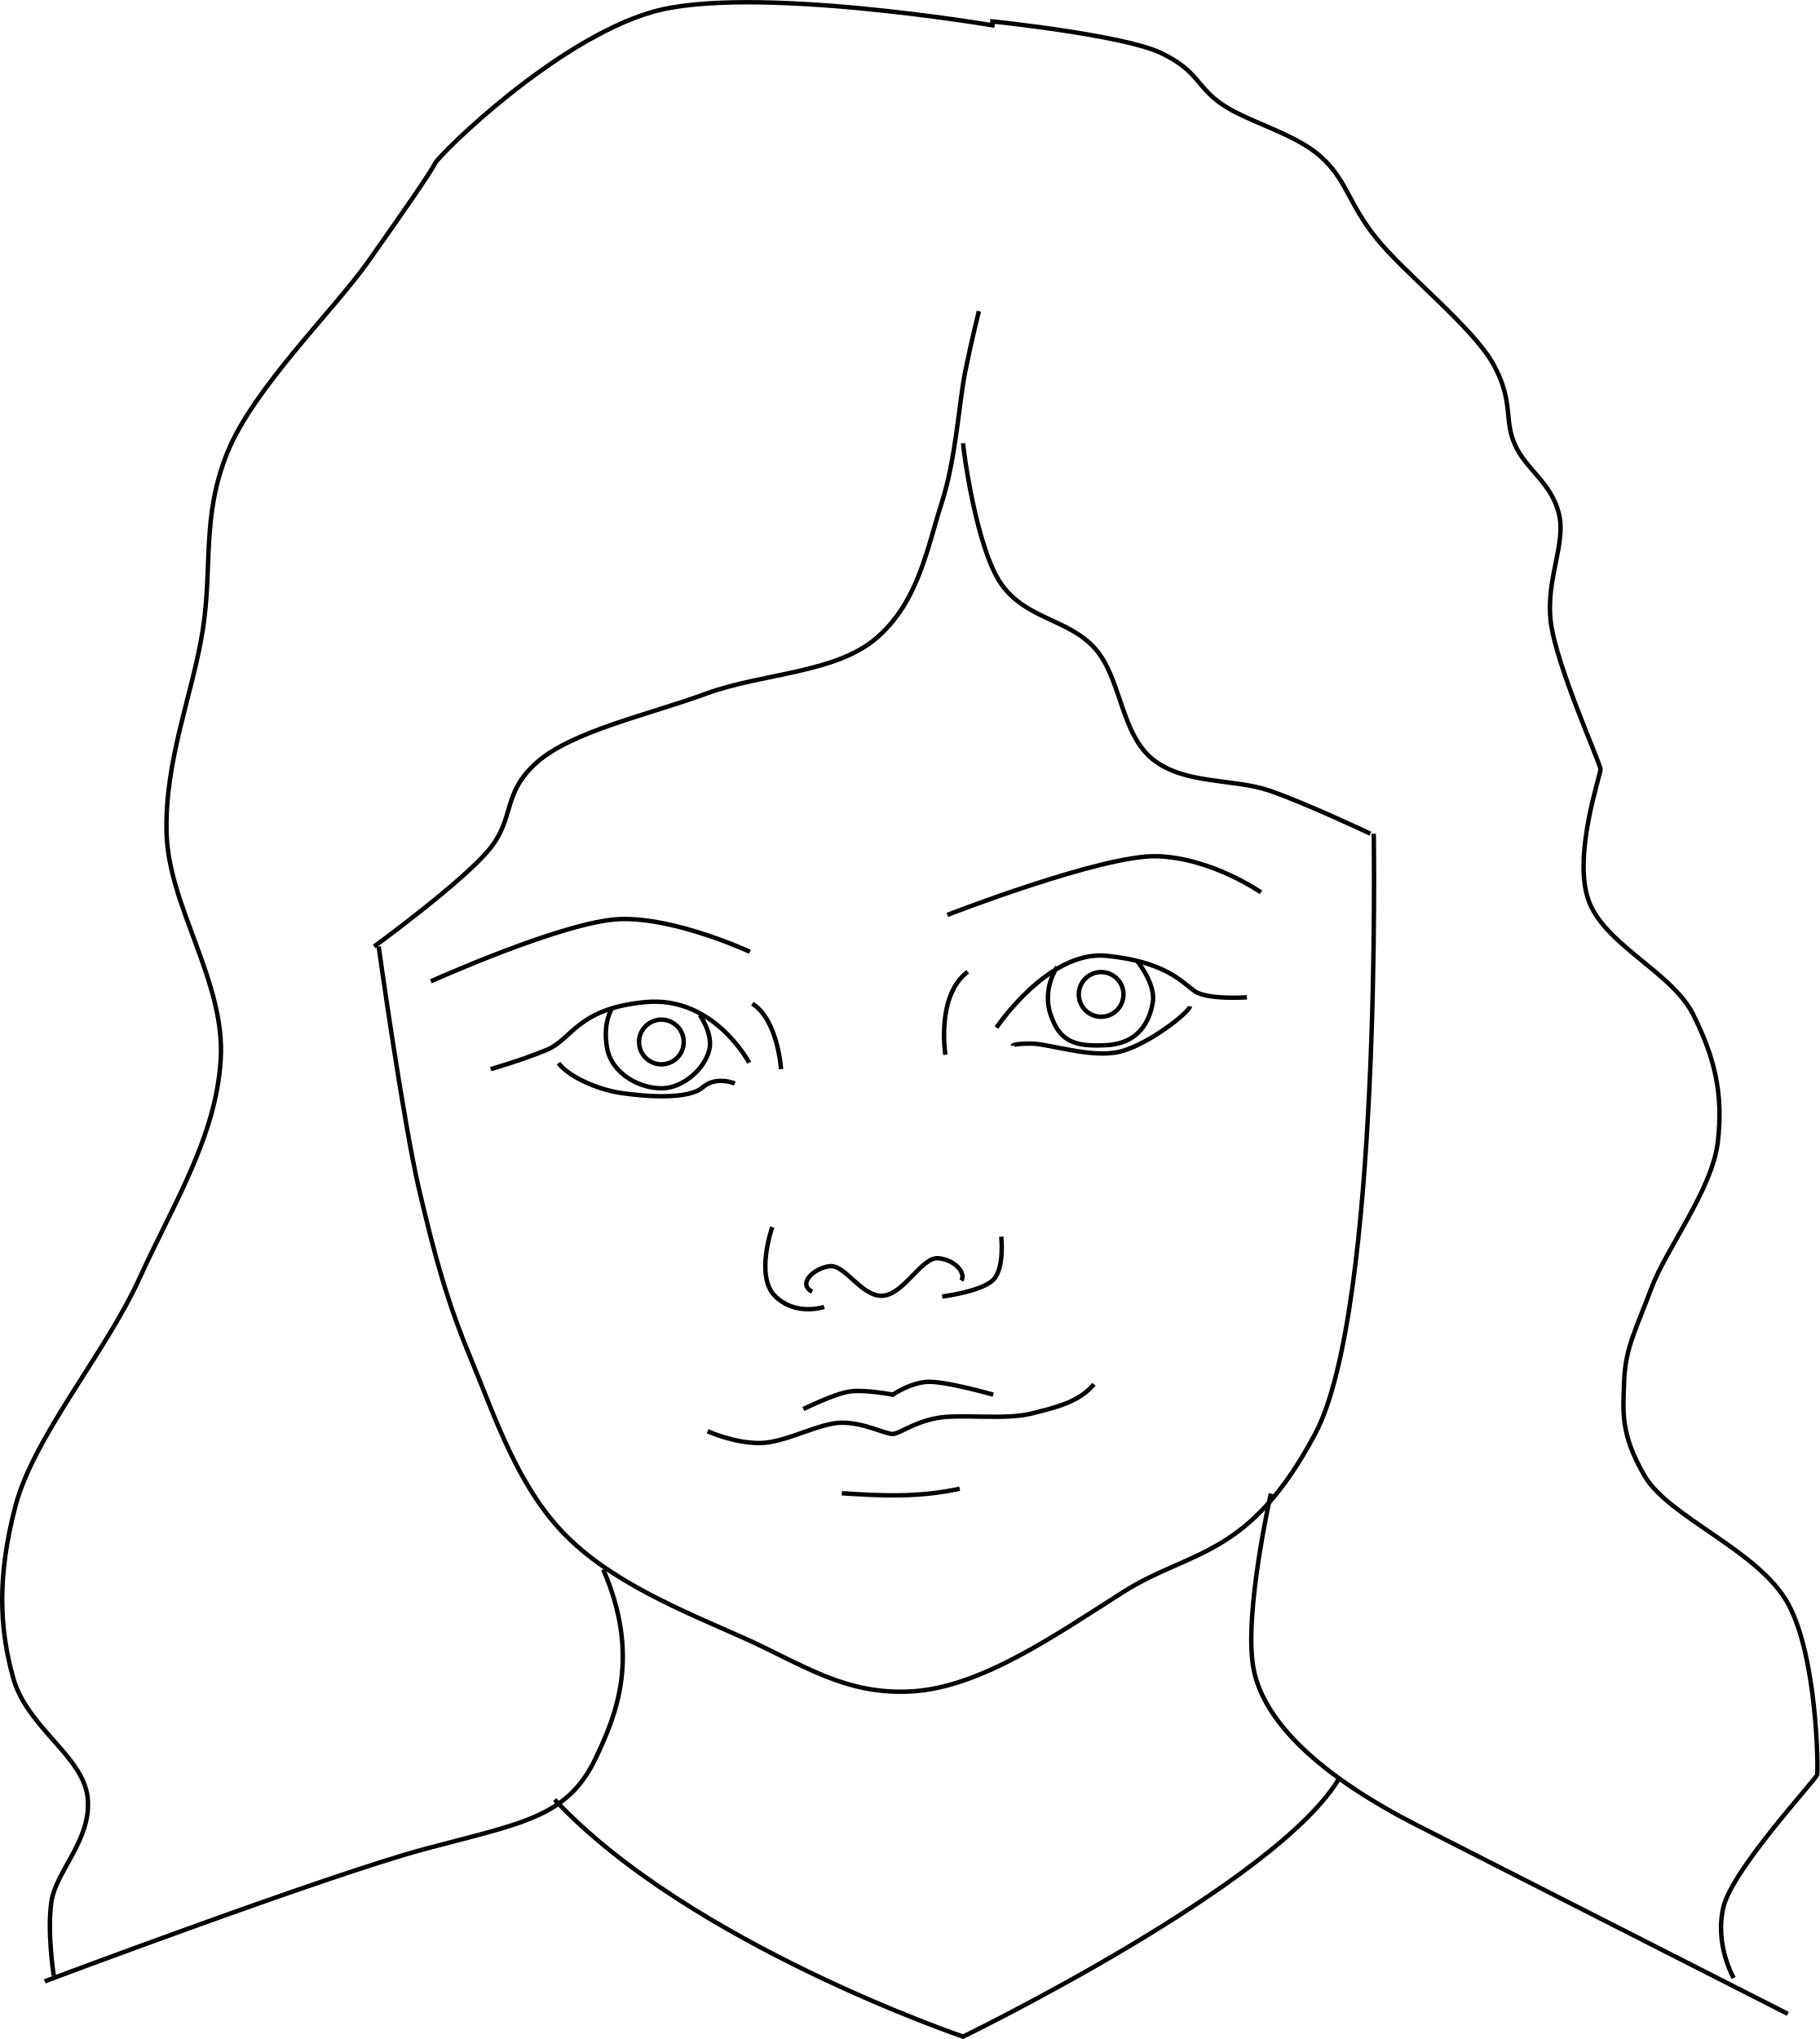
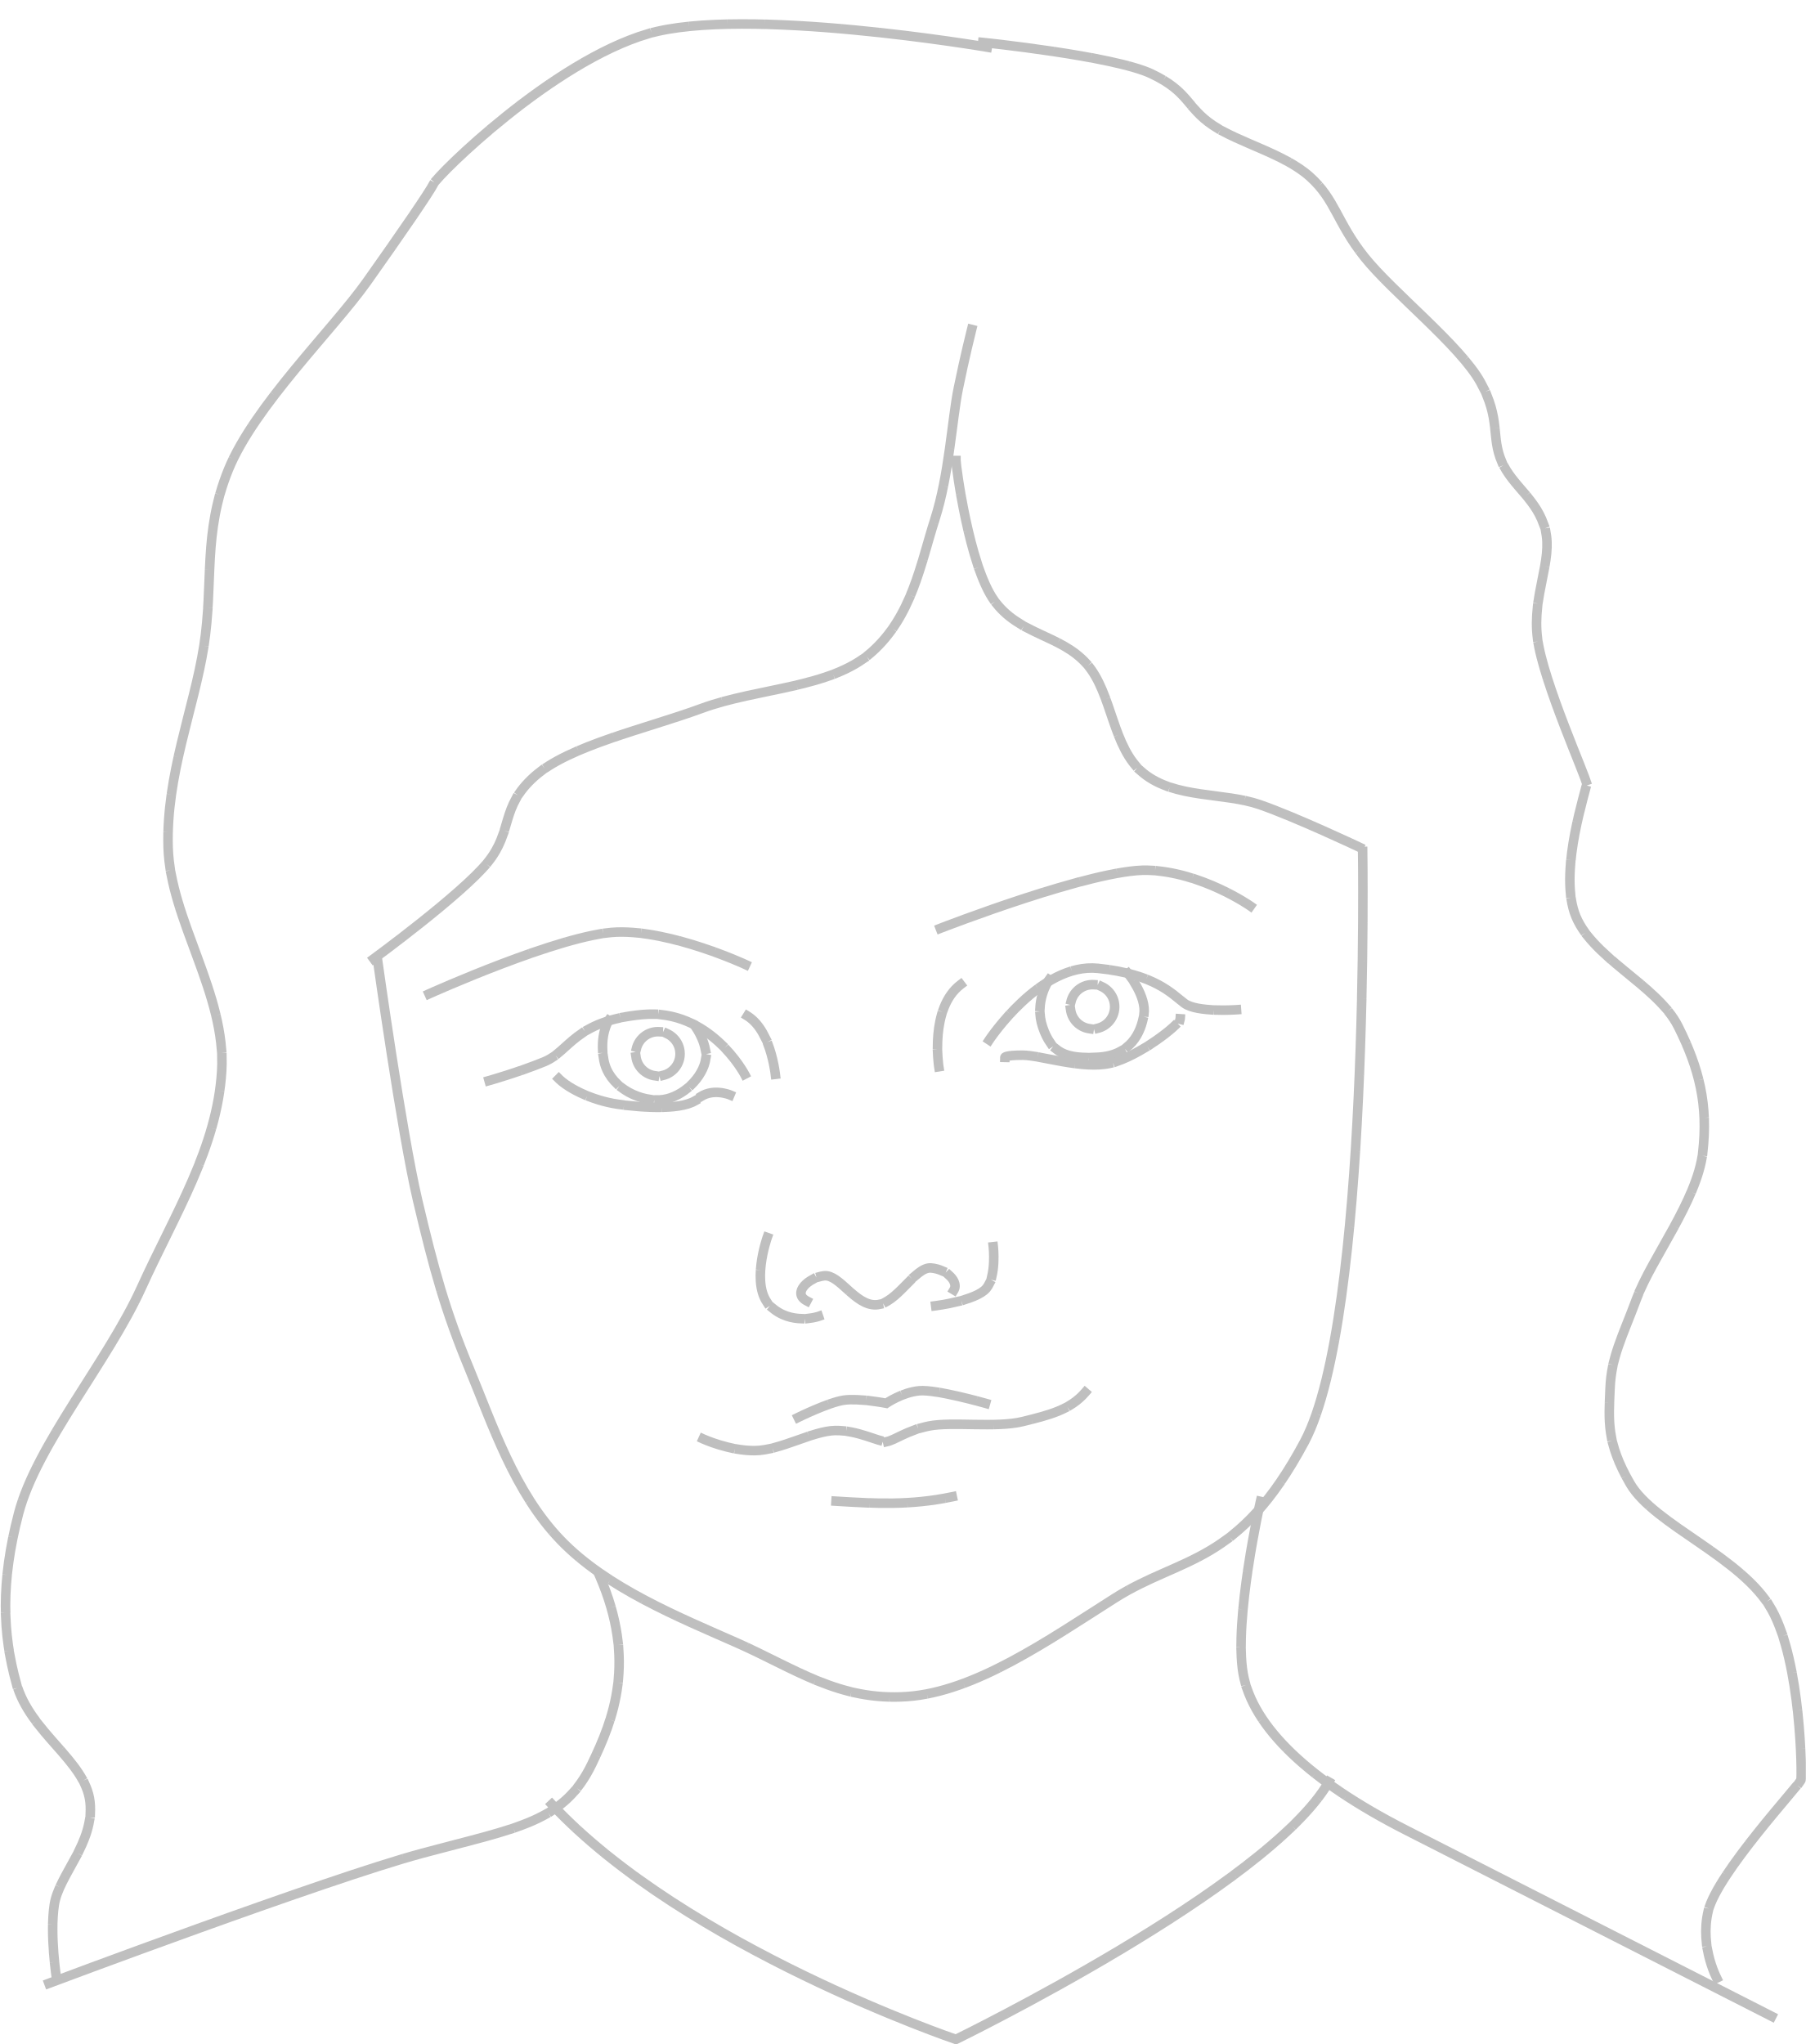
- <svg xmlns="http://www.w3.org/2000/svg" width="150.14mm" height="168.202mm" viewBox="0 0 150.14 168.202" version="1.1" id="svg1" xml:space="preserve">
-   <defs id="defs1" />
-   <g id="layer1" transform="translate(-34.2906,-15.94066)">
-     <g id="g25" style="stroke:#000000">
-       <path style="fill:none;stroke:#000000;stroke-width:0.365;stroke-dasharray:none" d="m 65.535,94.021 c 0,0 2.014,14.431 3.351,20.107 1.337,5.676 2.311,9.215 4.282,13.963 1.971,4.748 3.789,10.342 7.633,14.336 3.845,3.994 9.853,6.416 14.708,8.564 4.856,2.149 8.497,4.853 14.15,4.468 5.652,-0.385 11.734,-4.651 17.315,-8.192 5.581,-3.541 10.318,-2.698 15.825,-13.033 5.508,-10.334 4.841,-49.524 4.841,-49.524" id="path1" />
-       <path style="fill:none;stroke:#000000;stroke-width:0.365;stroke-dasharray:none" d="m 92.676,134.006 c 0,0 2.186,0.999 4.323,0.974 2.137,-0.025 4.821,-1.647 6.702,-1.676 1.882,-0.029 3.558,0.931 4.282,0.931 0.724,-0.132 1.643,-0.919 3.537,-1.303 1.894,-0.385 5.622,0.168 7.82,-0.372 2.197,-0.54 3.962,-0.972 5.213,-2.42" id="path2" />
-       <path style="fill:none;stroke:#000000;stroke-width:0.365;stroke-dasharray:none" d="m 98.013,117.168 c 0,0 -1.456,4.081 0.263,5.727 1.719,1.645 4.015,0.856 4.015,0.856" id="path3" />
-       <path style="fill:none;stroke:#000000;stroke-width:0.365;stroke-dasharray:none" d="m 116.904,117.957 c 0,0 0.279,2.467 -0.592,3.489 -0.871,1.021 -4.279,1.448 -4.279,1.448" id="path4" />
-       <path style="fill:none;stroke:#000000;stroke-width:0.365;stroke-dasharray:none" d="m 101.304,122.499 c -1.251,-0.658 0.153,-1.96 1.448,-2.106 1.296,-0.147 2.591,2.506 4.344,2.436 1.754,-0.07 3.246,-3.214 4.608,-3.094 1.362,0.121 2.304,1.185 1.909,1.843" id="path5" />
-       <path style="fill:none;stroke:#000000;stroke-width:0.365;stroke-dasharray:none" d="m 103.749,139.123 c 3.243,0.202 6.193,0.379 9.728,-0.372" id="path6" />
-       <path style="fill:none;stroke:#000000;stroke-width:0.365;stroke-dasharray:none" d="m 96.104,103.608 c 0,0 -2.895,-5.537 -8.557,-5.003 -5.662,0.534 -6.014,3.065 -8.162,3.949 -2.148,0.884 -4.608,1.58 -4.608,1.58" id="path7" />
-       <path style="fill:none;stroke:#000000;stroke-width:0.365;stroke-dasharray:none" d="m 116.509,100.711 c 0,0 4.28,-6.408 9.084,-5.924 4.804,0.484 6.196,2.13 7.241,2.896 1.044,0.766 4.344,0.527 4.344,0.527" id="path8" />
-       <path style="fill:none;stroke:#000000;stroke-width:0.365;stroke-dasharray:none" d="m 84.782,99.132 c 0,0 -0.79,1.185 -0.395,3.291 0.395,2.106 2.721,3.358 4.608,3.291 1.651,-0.059 3.419,-1.556 3.818,-3.16 0.332,-1.337 -0.79,-2.896 -0.79,-2.896" id="path9" />
-       <path style="fill:none;stroke:#000000;stroke-width:0.365;stroke-dasharray:none" d="m 121.512,95.709 c 0,0 -1.266,1.792 -0.527,3.949 0.74,2.157 1.904,2.652 4.608,2.501 2.704,-0.15 3.576,-2.026 3.818,-3.555 0.242,-1.528 -1.316,-3.423 -1.316,-3.423" id="path10" />
-       <circle style="fill:none;stroke:#000000;stroke-width:0.365;stroke-dasharray:none" id="path11" cx="88.863" cy="101.896" r="1.843" />
-       <circle style="fill:none;stroke:#000000;stroke-width:0.365;stroke-dasharray:none" id="path11-6" cx="125.147" cy="97.971" r="1.843" />
-       <path style="fill:none;stroke:#000000;stroke-width:0.365;stroke-dasharray:none" d="m 94.919,105.319 c 0,0 -1.547,-0.658 -2.666,0.329 -1.119,0.987 -4.499,0.78 -6.681,0.461 -2.182,-0.319 -4.443,-1.448 -5.2,-2.468" id="path12" />
-       <path style="fill:none;stroke:#000000;stroke-width:0.365;stroke-dasharray:none" d="m 117.852,102.213 c 0,0 0.004,-0.187 1.489,-0.186 1.486,10e-4 5.017,1.24 7.354,0.668 2.337,-0.572 5.739,-3.246 5.772,-3.74" id="path13" />
-       <path style="fill:none;stroke:#000000;stroke-width:0.365;stroke-dasharray:none" d="m 96.17,94.458 c 0,0 -6.151,-2.863 -10.729,-2.699 -4.578,0.164 -15.6,5.134 -15.6,5.134" id="path14" />
-       <path style="fill:none;stroke:#000000;stroke-width:0.365;stroke-dasharray:none" d="m 112.453,91.414 c 0,0 12.809,-4.981 17.315,-4.841 4.506,0.14 8.564,2.979 8.564,2.979" id="path15" />
-       <path style="fill:none;stroke:#000000;stroke-width:0.365;stroke-dasharray:none" d="m 84.06,145.406 c 3.072,7.075 1.146,11.902 -0.652,15.639 -2.348,4.881 -6.177,5.303 -14.15,7.447 -7.973,2.144 -31.278,10.892 -31.278,10.892" id="path16" />
-       <path style="fill:none;stroke:#000000;stroke-width:0.365;stroke-dasharray:none" d="m 139.153,139.153 c 0,0 -2.238,9.874 -1.448,14.35 0.79,4.476 5.561,8.961 13.56,13.033 7.999,4.072 30.543,15.535 30.543,15.535" id="path17" />
-       <path style="fill:none;stroke:#000000;stroke-width:0.365;stroke-dasharray:none" d="m 65.163,94.021 c 0,0 7.325,-5.348 9.495,-8.006 2.17,-2.657 1.021,-4.588 3.91,-7.168 2.889,-2.58 9.275,-3.956 13.963,-5.678 4.689,-1.722 10.747,-1.664 14.15,-4.654 3.403,-2.99 4.111,-7.374 5.306,-11.078 1.195,-3.703 1.421,-8.258 1.955,-10.892 0.534,-2.634 1.117,-4.934 1.117,-4.934" id="path18" />
-       <path style="fill:none;stroke:#000000;stroke-width:0.365;stroke-dasharray:none" d="m 113.756,52.503 c 0,0.465 1.097,8.723 3.165,11.636 2.068,2.913 5.555,2.853 7.726,5.306 2.171,2.453 2.109,7.002 4.748,9.123 2.639,2.121 6.683,1.569 9.681,2.607 2.998,1.038 8.285,3.537 8.285,3.537" id="path19" />
-       <path style="fill:none;stroke:#000000;stroke-width:0.365;stroke-dasharray:none" d="m 116.362,18.059 c 0,0 -20.283,-3.465 -28.299,-1.117 -8.016,2.348 -17.501,11.729 -17.873,12.474 -0.372,0.745 -2.754,4.202 -5.585,8.192 -2.831,3.99 -9.386,10.347 -11.543,15.639 -2.157,5.292 -1.217,9.462 -2.048,14.708 -0.831,5.246 -3.158,10.731 -2.979,16.756 0.18,6.025 4.852,12.228 4.468,18.618 -0.383,6.39 -3.895,11.889 -6.702,18.059 -2.808,6.17 -8.74,13.07 -10.24,18.804 -1.5,5.734 -1.34,10.012 -0.186,14.15 1.154,4.138 5.762,6.44 6.144,9.868 0.382,3.427 -2.594,6.058 -2.979,8.564 -0.385,2.506 0.186,6.144 0.186,6.144" id="path20" />
-       <path style="fill:none;stroke:#000000;stroke-width:0.365;stroke-dasharray:none" d="m 115.99,17.687 c 0,0 10.894,1.118 14.057,2.607 3.162,1.489 2.929,2.811 5.12,4.282 2.191,1.472 5.954,2.363 8.099,4.282 2.145,1.919 2.241,3.792 4.561,6.702 2.32,2.911 7.983,7.353 9.681,10.426 1.699,3.073 0.856,4.538 1.769,6.609 0.913,2.071 2.983,3.127 3.631,5.678 0.647,2.551 -1.113,5.421 -0.652,9.03 0.461,3.609 4.096,11.636 4.096,12.102 0,0.465 -2.269,6.974 -1.024,10.705 1.245,3.732 6.893,5.986 8.657,9.495 1.764,3.509 2.515,6.545 2.048,10.519 -0.467,3.974 -4.26,8.798 -5.492,12.102 -1.232,3.303 -2.129,4.884 -2.234,7.54 -0.105,2.657 -0.326,4.466 1.676,7.913 2.002,3.446 9.382,6.121 11.822,10.519 2.44,4.398 2.513,13.777 2.42,14.15 -0.093,0.372 -6.97,7.769 -7.726,10.892 -0.756,3.123 0.838,5.865 0.838,5.865" id="path21" />
-       <path style="fill:none;stroke:#000000;stroke-width:0.365;stroke-dasharray:none" d="m 96.367,98.737 c 2.106,1.316 2.37,5.398 2.37,5.398" id="path22" />
-       <path style="fill:none;stroke:#000000;stroke-width:0.365;stroke-dasharray:none" d="m 114.14,96.104 c -2.633,1.975 -1.843,6.846 -1.843,6.846" id="path23" />
-       <path style="fill:none;stroke:#000000;stroke-width:0.365;stroke-dasharray:none" d="m 80.057,164.397 c 11.171,11.915 33.699,19.549 33.699,19.549 0,0 26.065,-12.66 31.092,-21.411" id="path24" />
-       <path style="fill:none;stroke:#000000;stroke-width:0.365;stroke-dasharray:none" d="m 100.58,132.176 c 0,0 2.556,-1.265 3.818,-1.448 1.261,-0.183 3.555,0.263 3.555,0.263 0,0 1.339,-0.928 2.765,-1.053 1.426,-0.126 5.529,1.053 5.529,1.053" id="path25" />
-     </g>
+ <svg xmlns="http://www.w3.org/2000/svg" width="1957" height="2215" xml:space="preserve" overflow="hidden">
+   <g transform="translate(-1222 -121)">
+     <path d="M1630.99 1160.12C1630.99 1160.12 1657.18 1347.88 1674.57 1421.73 1691.95 1495.59 1704.62 1541.63 1730.25 1603.42 1755.88 1665.2 1779.52 1737.99 1829.51 1789.94 1879.51 1841.91 1957.63 1873.42 2020.77 1901.38 2083.91 1929.33 2131.26 1964.52 2204.77 1959.51 2278.27 1954.5 2357.35 1899 2429.93 1852.93 2502.49 1806.85 2564.08 1817.82 2635.71 1683.36 2707.32 1548.89 2698.66 1038.99 2698.66 1038.99" stroke="#BFBFBF" stroke-width="10.312" stroke-linecap="square" stroke-miterlimit="8" stroke-dasharray="30.938 10.312" fill="none" fill-rule="evenodd" />
+     <path d="M1983.99 1680.31C1983.99 1680.31 2012.38 1693.31 2040.14 1692.99 2067.9 1692.68 2102.75 1671.57 2127.18 1671.19 2151.62 1670.81 2173.39 1683.31 2182.79 1683.31 2192.19 1681.59 2204.13 1671.34 2228.74 1666.33 2253.34 1661.34 2301.75 1668.52 2330.29 1661.49 2358.82 1654.46 2381.75 1648.84 2397.99 1629.99" stroke="#BFBFBF" stroke-width="10.312" stroke-linecap="square" stroke-miterlimit="8" stroke-dasharray="30.938 10.312" fill="none" fill-rule="evenodd" />
+     <path d="M2053.46 1461.99C2053.46 1461.99 2034.56 1515.03 2056.87 1536.41 2079.18 1557.8 2108.99 1547.53 2108.99 1547.53" stroke="#BFBFBF" stroke-width="10.312" stroke-linecap="square" stroke-miterlimit="8" stroke-dasharray="30.938 10.312" fill="none" fill-rule="evenodd" />
+     <path d="M2298.44 1471.99C2298.44 1471.99 2302.02 1503.99 2290.85 1517.22 2279.67 1530.47 2235.99 1535.99 2235.99 1535.99" stroke="#BFBFBF" stroke-width="10.312" stroke-linecap="square" stroke-miterlimit="8" stroke-dasharray="30.938 10.312" fill="none" fill-rule="evenodd" />
+     <path d="M2096.3 1530.73C2080.09 1522.23 2098.27 1505.43 2115.07 1503.53 2131.86 1501.64 2148.64 1535.89 2171.36 1534.98 2194.09 1534.07 2213.42 1493.48 2231.07 1495.04 2248.72 1496.59 2260.93 1510.34 2255.81 1518.84" stroke="#BFBFBF" stroke-width="10.312" stroke-linecap="square" stroke-miterlimit="8" stroke-dasharray="30.938 10.312" fill="none" fill-rule="evenodd" />
+     <path d="M2127.99 1747.76C2169.98 1750.33 2208.19 1752.6 2253.99 1742.99" stroke="#BFBFBF" stroke-width="10.312" stroke-linecap="square" stroke-miterlimit="8" stroke-dasharray="30.938 10.312" fill="none" fill-rule="evenodd" />
+     <path d="M2028.99 1285.19C2028.99 1285.19 1991.39 1213.55 1917.85 1220.46 1844.3 1227.38 1839.73 1260.12 1811.83 1271.57 1783.93 1283 1751.99 1291.99 1751.99 1291.99" stroke="#BFBFBF" stroke-width="10.312" stroke-linecap="square" stroke-miterlimit="8" stroke-dasharray="30.938 10.312" fill="none" fill-rule="evenodd" />
+     <path d="M2293.99 1247.99C2293.99 1247.99 2349.5 1163.99 2411.77 1170.34 2474.06 1176.68 2492.13 1198.26 2505.66 1208.31 2519.2 1218.35 2561.99 1215.21 2561.99 1215.21" stroke="#BFBFBF" stroke-width="10.312" stroke-linecap="square" stroke-miterlimit="8" stroke-dasharray="30.938 10.312" fill="none" fill-rule="evenodd" />
+     <path d="M1881.57 1226.99C1881.57 1226.99 1871.28 1242.46 1876.43 1269.98 1881.57 1297.49 1911.88 1313.84 1936.45 1312.96 1957.96 1312.19 1981 1292.64 1986.19 1271.7 1990.51 1254.24 1975.9 1233.87 1975.9 1233.87" stroke="#BFBFBF" stroke-width="10.312" stroke-linecap="square" stroke-miterlimit="8" stroke-dasharray="30.938 10.312" fill="none" fill-rule="evenodd" />
+     <path d="M2358.86 1182.84C2358.86 1182.84 2342.38 1206.13 2352 1234.16 2361.63 1262.19 2376.79 1268.62 2411.97 1266.67 2447.16 1264.71 2458.51 1240.33 2461.66 1220.48 2464.81 1200.62 2444.52 1175.99 2444.52 1175.99" stroke="#BFBFBF" stroke-width="10.312" stroke-linecap="square" stroke-miterlimit="8" stroke-dasharray="30.938 10.312" fill="none" fill-rule="evenodd" />
+     <path d="M1958.99 1262.99C1958.99 1276.25 1948.24 1286.99 1934.99 1286.99 1921.73 1286.99 1910.99 1276.25 1910.99 1262.99 1910.99 1249.74 1921.73 1238.99 1934.99 1238.99 1948.24 1238.99 1958.99 1249.74 1958.99 1262.99Z" stroke="#BFBFBF" stroke-width="10.312" stroke-linecap="square" stroke-miterlimit="8" stroke-dasharray="30.938 10.312" fill="none" fill-rule="evenodd" />
+     <path d="M2429.99 1211.99C2429.99 1225.25 2419.24 1235.99 2405.99 1235.99 2392.73 1235.99 2381.99 1225.25 2381.99 1211.99 2381.99 1198.74 2392.73 1187.99 2405.99 1187.99 2419.24 1187.99 2429.99 1198.74 2429.99 1211.99Z" stroke="#BFBFBF" stroke-width="10.312" stroke-linecap="square" stroke-miterlimit="8" stroke-dasharray="30.938 10.312" fill="none" fill-rule="evenodd" />
+     <path d="M2012.99 1307.49C2012.99 1307.49 1992.89 1299.06 1978.35 1311.7 1963.81 1324.36 1919.9 1321.69 1891.55 1317.61 1863.2 1313.52 1833.82 1299.06 1823.99 1285.99" stroke="#BFBFBF" stroke-width="10.312" stroke-linecap="square" stroke-miterlimit="8" stroke-dasharray="30.938 10.312" fill="none" fill-rule="evenodd" />
+     <path d="M2310.99 1266.87C2310.99 1266.87 2311.04 1264.45 2330.35 1264.47 2349.66 1264.48 2395.57 1280.41 2425.95 1273.05 2456.33 1265.7 2500.56 1231.34 2500.99 1224.99" stroke="#BFBFBF" stroke-width="10.312" stroke-linecap="square" stroke-miterlimit="8" stroke-dasharray="30.938 10.312" fill="none" fill-rule="evenodd" />
+     <path d="M2029.99 1166.25C2029.99 1166.25 1949.86 1128.95 1890.22 1131.08 1830.57 1133.22 1686.99 1197.99 1686.99 1197.99" stroke="#BFBFBF" stroke-width="10.312" stroke-linecap="square" stroke-miterlimit="8" stroke-dasharray="30.938 10.312" fill="none" fill-rule="evenodd" />
+     <path d="M2240.99 1126.99C2240.99 1126.99 2407.29 1062.21 2465.78 1064.03 2524.29 1065.85 2576.99 1102.78 2576.99 1102.78" stroke="#BFBFBF" stroke-width="10.312" stroke-linecap="square" stroke-miterlimit="8" stroke-dasharray="30.938 10.312" fill="none" fill-rule="evenodd" />
+     <path d="M1871.95 1828.99C1911.88 1921.03 1886.85 1983.83 1863.48 2032.43 1832.97 2095.93 1783.19 2101.43 1679.56 2129.32 1575.92 2157.21 1272.99 2270.99 1272.99 2270.99" stroke="#BFBFBF" stroke-width="10.312" stroke-linecap="square" stroke-miterlimit="8" stroke-dasharray="30.938 10.312" fill="none" fill-rule="evenodd" />
+     <path d="M2587.99 1747.99C2587.99 1747.99 2558.92 1876.37 2569.18 1934.57 2579.44 1992.77 2641.4 2051.07 2745.3 2104.02 2849.19 2156.97 3141.99 2305.99 3141.99 2305.99" stroke="#BFBFBF" stroke-width="10.312" stroke-linecap="square" stroke-miterlimit="8" stroke-dasharray="30.938 10.312" fill="none" fill-rule="evenodd" />
+     <path d="M1626.99 1159.99C1626.99 1159.99 1722.12 1090.4 1750.3 1055.82 1778.48 1021.24 1763.56 996.109 1801.08 962.541 1838.6 928.974 1921.53 911.058 1982.42 888.647 2043.31 866.237 2121.99 866.989 2166.18 828.079 2210.38 789.17 2219.57 732.118 2235.09 683.926 2250.61 635.735 2253.55 576.469 2260.48 542.196 2267.42 507.924 2274.99 477.994 2274.99 477.994" stroke="#BFBFBF" stroke-width="10.312" stroke-linecap="square" stroke-miterlimit="8" stroke-dasharray="30.938 10.312" fill="none" fill-rule="evenodd" />
+     <path d="M2257.99 619.994C2257.99 626.049 2272.25 733.475 2299.15 771.367 2326.02 809.259 2371.38 808.477 2399.61 840.393 2427.85 872.31 2427.04 931.484 2461.36 959.069 2495.66 986.655 2548.26 979.477 2587.25 992.978 2626.24 1006.48 2694.99 1038.99 2694.99 1038.99" stroke="#BFBFBF" stroke-width="10.312" stroke-linecap="square" stroke-miterlimit="8" stroke-dasharray="30.938 10.312" fill="none" fill-rule="evenodd" />
+     <path d="M2291.99 172.145C2291.99 172.145 2028.45 127.064 1924.3 157.613 1820.14 188.16 1696.91 310.216 1692.07 319.904 1687.23 329.593 1656.28 374.577 1619.5 426.484 1582.71 478.392 1497.55 561.107 1469.52 629.955 1441.49 698.804 1453.71 753.061 1442.91 821.315 1432.11 889.568 1401.87 960.934 1404.2 1039.32 1406.54 1117.71 1467.24 1198.41 1462.26 1281.55 1457.28 1364.69 1411.65 1436.23 1375.18 1516.51 1338.7 1596.79 1261.62 1686.55 1242.13 1761.15 1222.64 1835.76 1224.72 1891.41 1239.71 1945.25 1254.7 1999.09 1314.57 2029.04 1319.54 2073.62 1324.5 2118.22 1285.83 2152.44 1280.83 2185.06 1275.84 2217.66 1283.25 2264.99 1283.25 2264.99" stroke="#BFBFBF" stroke-width="10.312" stroke-linecap="square" stroke-miterlimit="8" stroke-dasharray="30.938 10.312" fill="none" fill-rule="evenodd" />
+     <path d="M2286.99 166.994C2286.99 166.994 2428.55 181.546 2469.66 200.92 2510.74 220.294 2507.7 237.501 2536.18 256.656 2564.65 275.81 2613.55 287.416 2641.42 312.392 2669.29 337.369 2670.54 361.742 2700.7 399.63 2730.85 437.52 2804.43 495.332 2826.5 535.336 2848.58 575.338 2837.63 594.401 2849.49 621.363 2861.36 648.322 2888.26 662.065 2896.66 695.272 2905.07 728.481 2882.2 765.83 2888.2 812.803 2894.19 859.775 2941.43 964.259 2941.43 970.316 2941.43 976.376 2911.94 1061.08 2928.12 1109.66 2944.29 1158.23 3017.7 1187.57 3040.62 1233.24 3063.54 1278.92 3073.29 1318.45 3067.23 1370.16 3061.16 1421.88 3011.87 1484.68 2995.86 1527.68 2979.84 1570.67 2968.2 1591.25 2966.82 1625.82 2965.46 1660.4 2962.59 1683.96 2988.6 1728.81 3014.62 1773.66 3110.52 1808.48 3142.22 1865.73 3173.95 1922.97 3174.89 2045.04 3173.69 2049.9 3172.48 2054.74 3083.1 2151.01 3073.27 2191.66 3063.45 2232.31 3084.16 2267.99 3084.16 2267.99" stroke="#BFBFBF" stroke-width="10.312" stroke-linecap="square" stroke-miterlimit="8" stroke-dasharray="30.938 10.312" fill="none" fill-rule="evenodd" />
+     <path d="M2031.99 1221.99C2059.54 1239.07 2062.99 1291.99 2062.99 1291.99" stroke="#BFBFBF" stroke-width="10.312" stroke-linecap="square" stroke-miterlimit="8" stroke-dasharray="30.938 10.312" fill="none" fill-rule="evenodd" />
+     <path d="M2262.99 1187.99C2229.3 1213.67 2239.41 1276.99 2239.41 1276.99" stroke="#BFBFBF" stroke-width="10.312" stroke-linecap="square" stroke-miterlimit="8" stroke-dasharray="30.938 10.312" fill="none" fill-rule="evenodd" />
+     <path d="M1819.99 2076.26C1965.16 2231.52 2257.93 2330.99 2257.93 2330.99 2257.93 2330.99 2596.66 2166.01 2661.99 2051.99" stroke="#BFBFBF" stroke-width="10.312" stroke-linecap="square" stroke-miterlimit="8" stroke-dasharray="30.938 10.312" fill="none" fill-rule="evenodd" />
+     <path d="M2086.99 1656.99C2086.99 1656.99 2120.11 1640.67 2136.46 1638.3 2152.8 1635.94 2182.51 1641.7 2182.51 1641.7 2182.51 1641.7 2199.86 1629.73 2218.34 1628.12 2236.81 1626.49 2289.99 1641.7 2289.99 1641.7" stroke="#BFBFBF" stroke-width="10.312" stroke-linecap="square" stroke-miterlimit="8" stroke-dasharray="30.938 10.312" fill="none" fill-rule="evenodd" />
  </g>
</svg>
